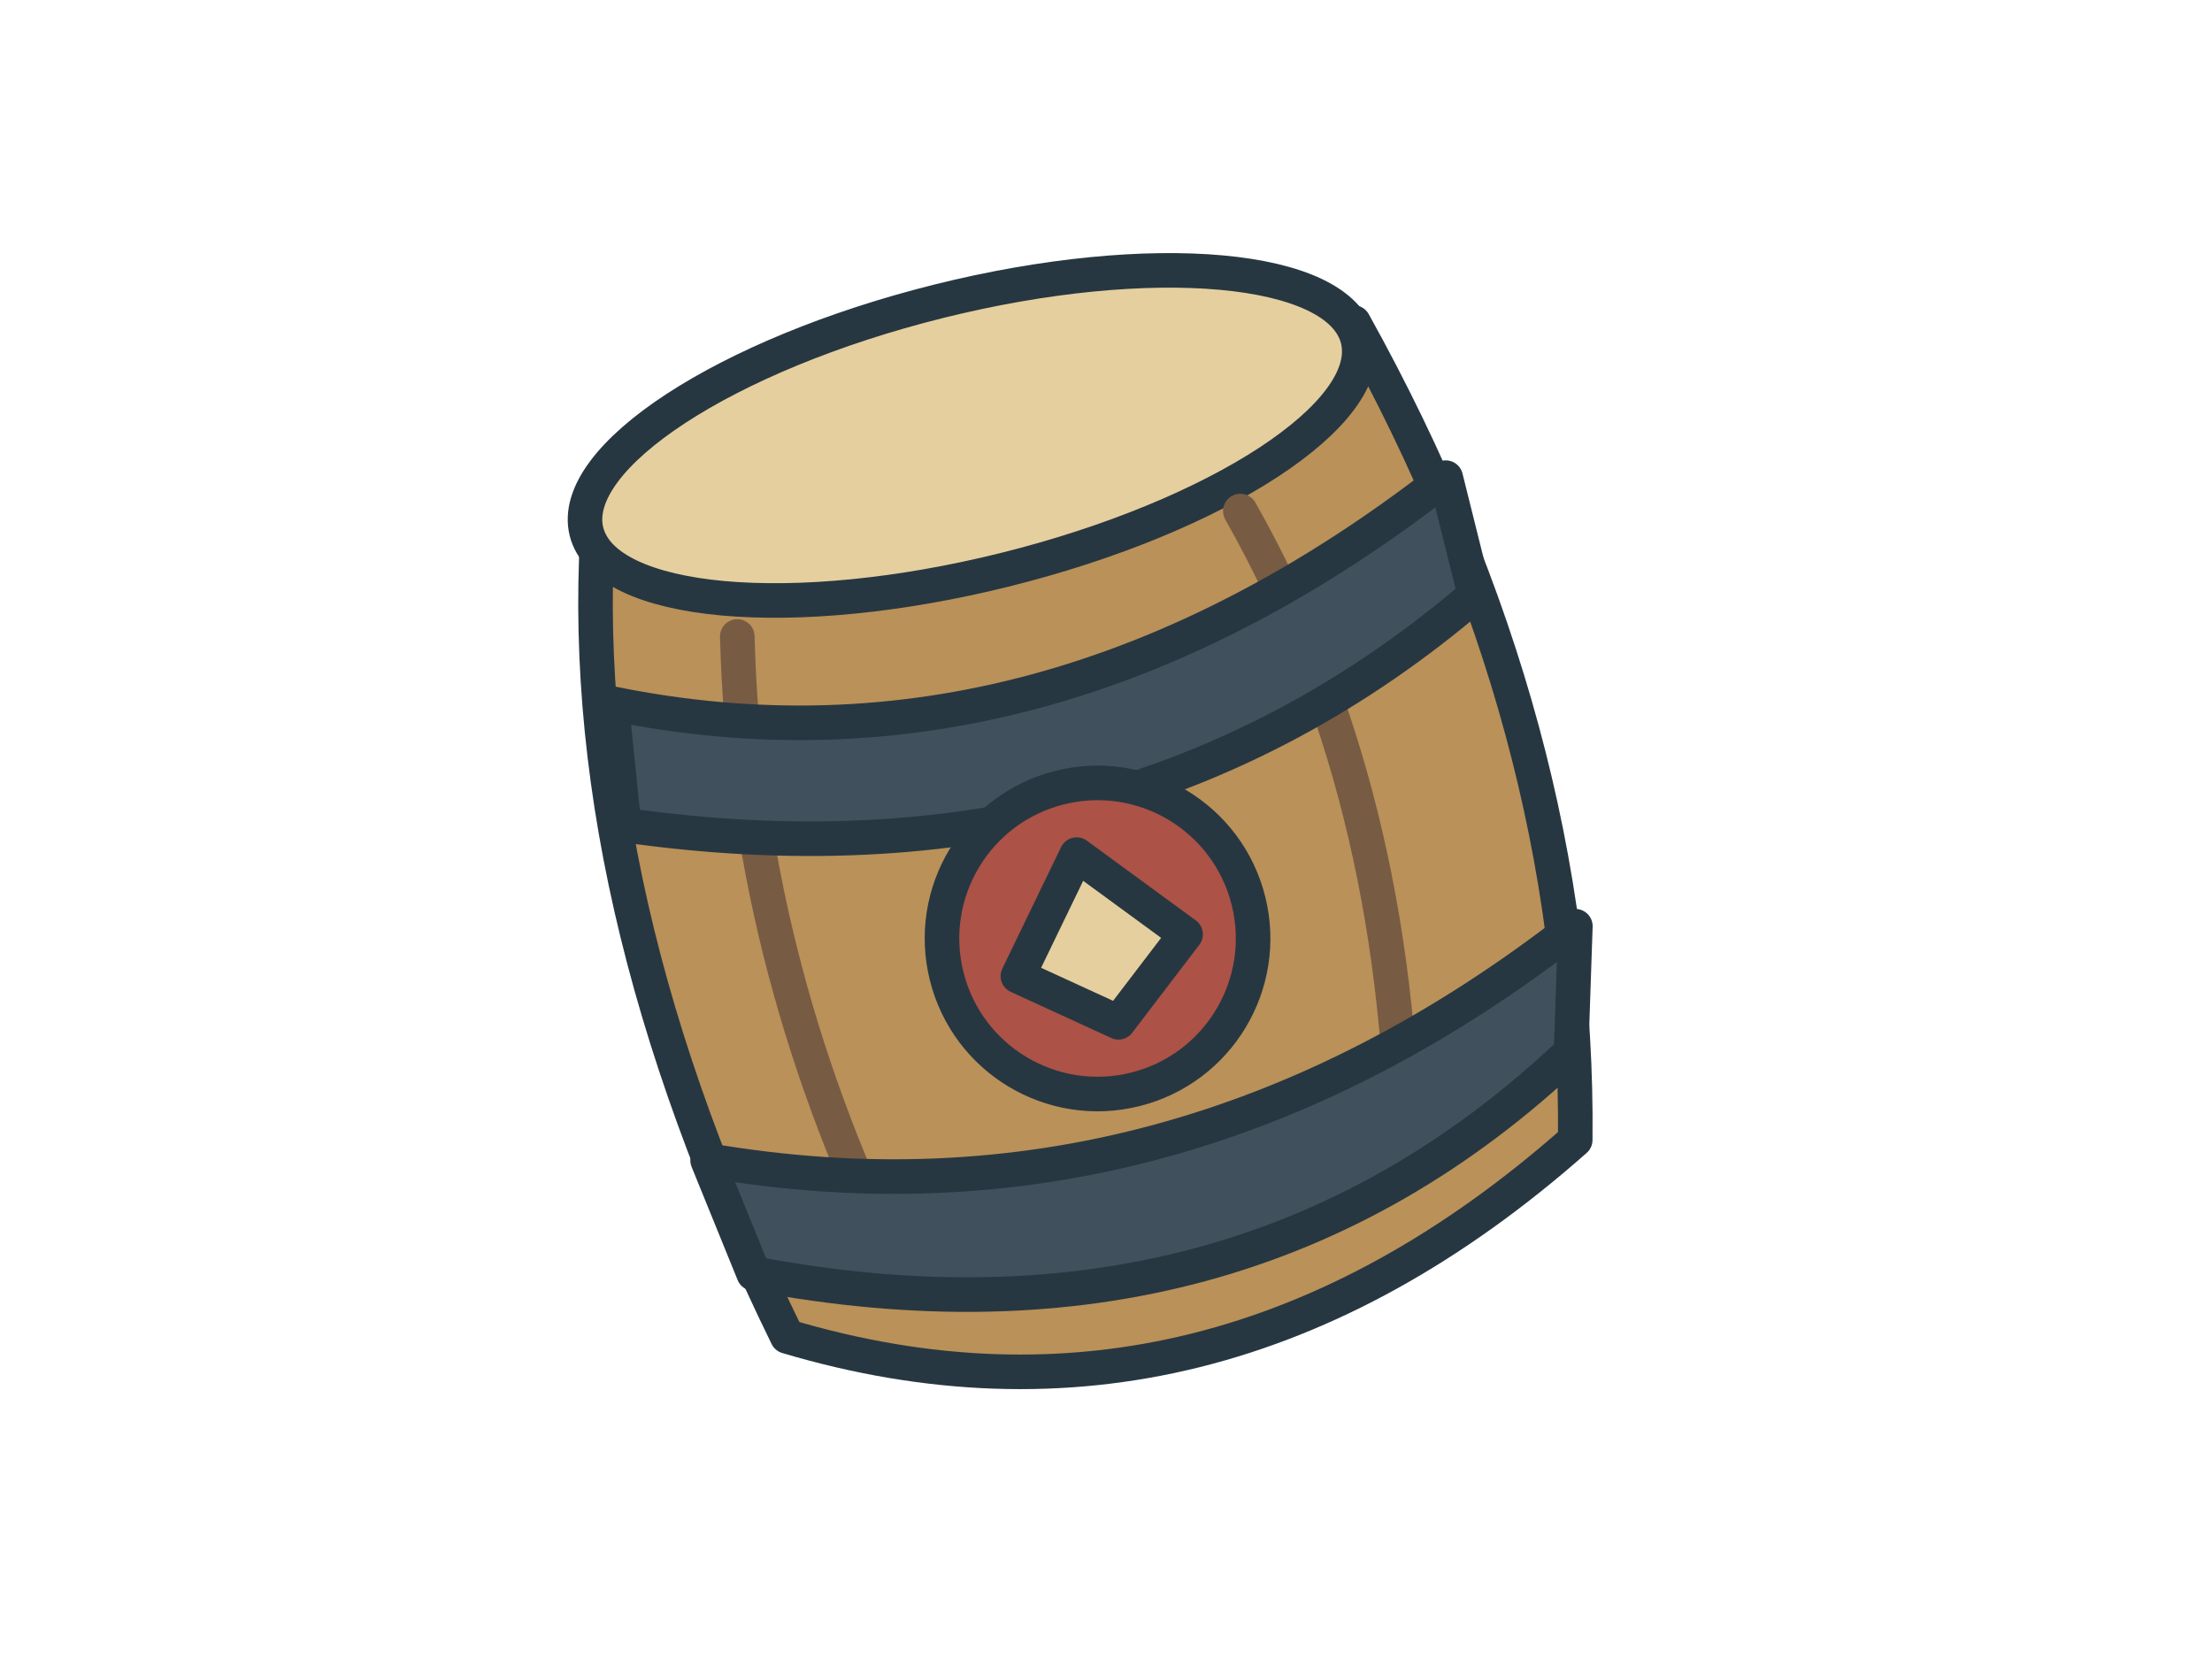
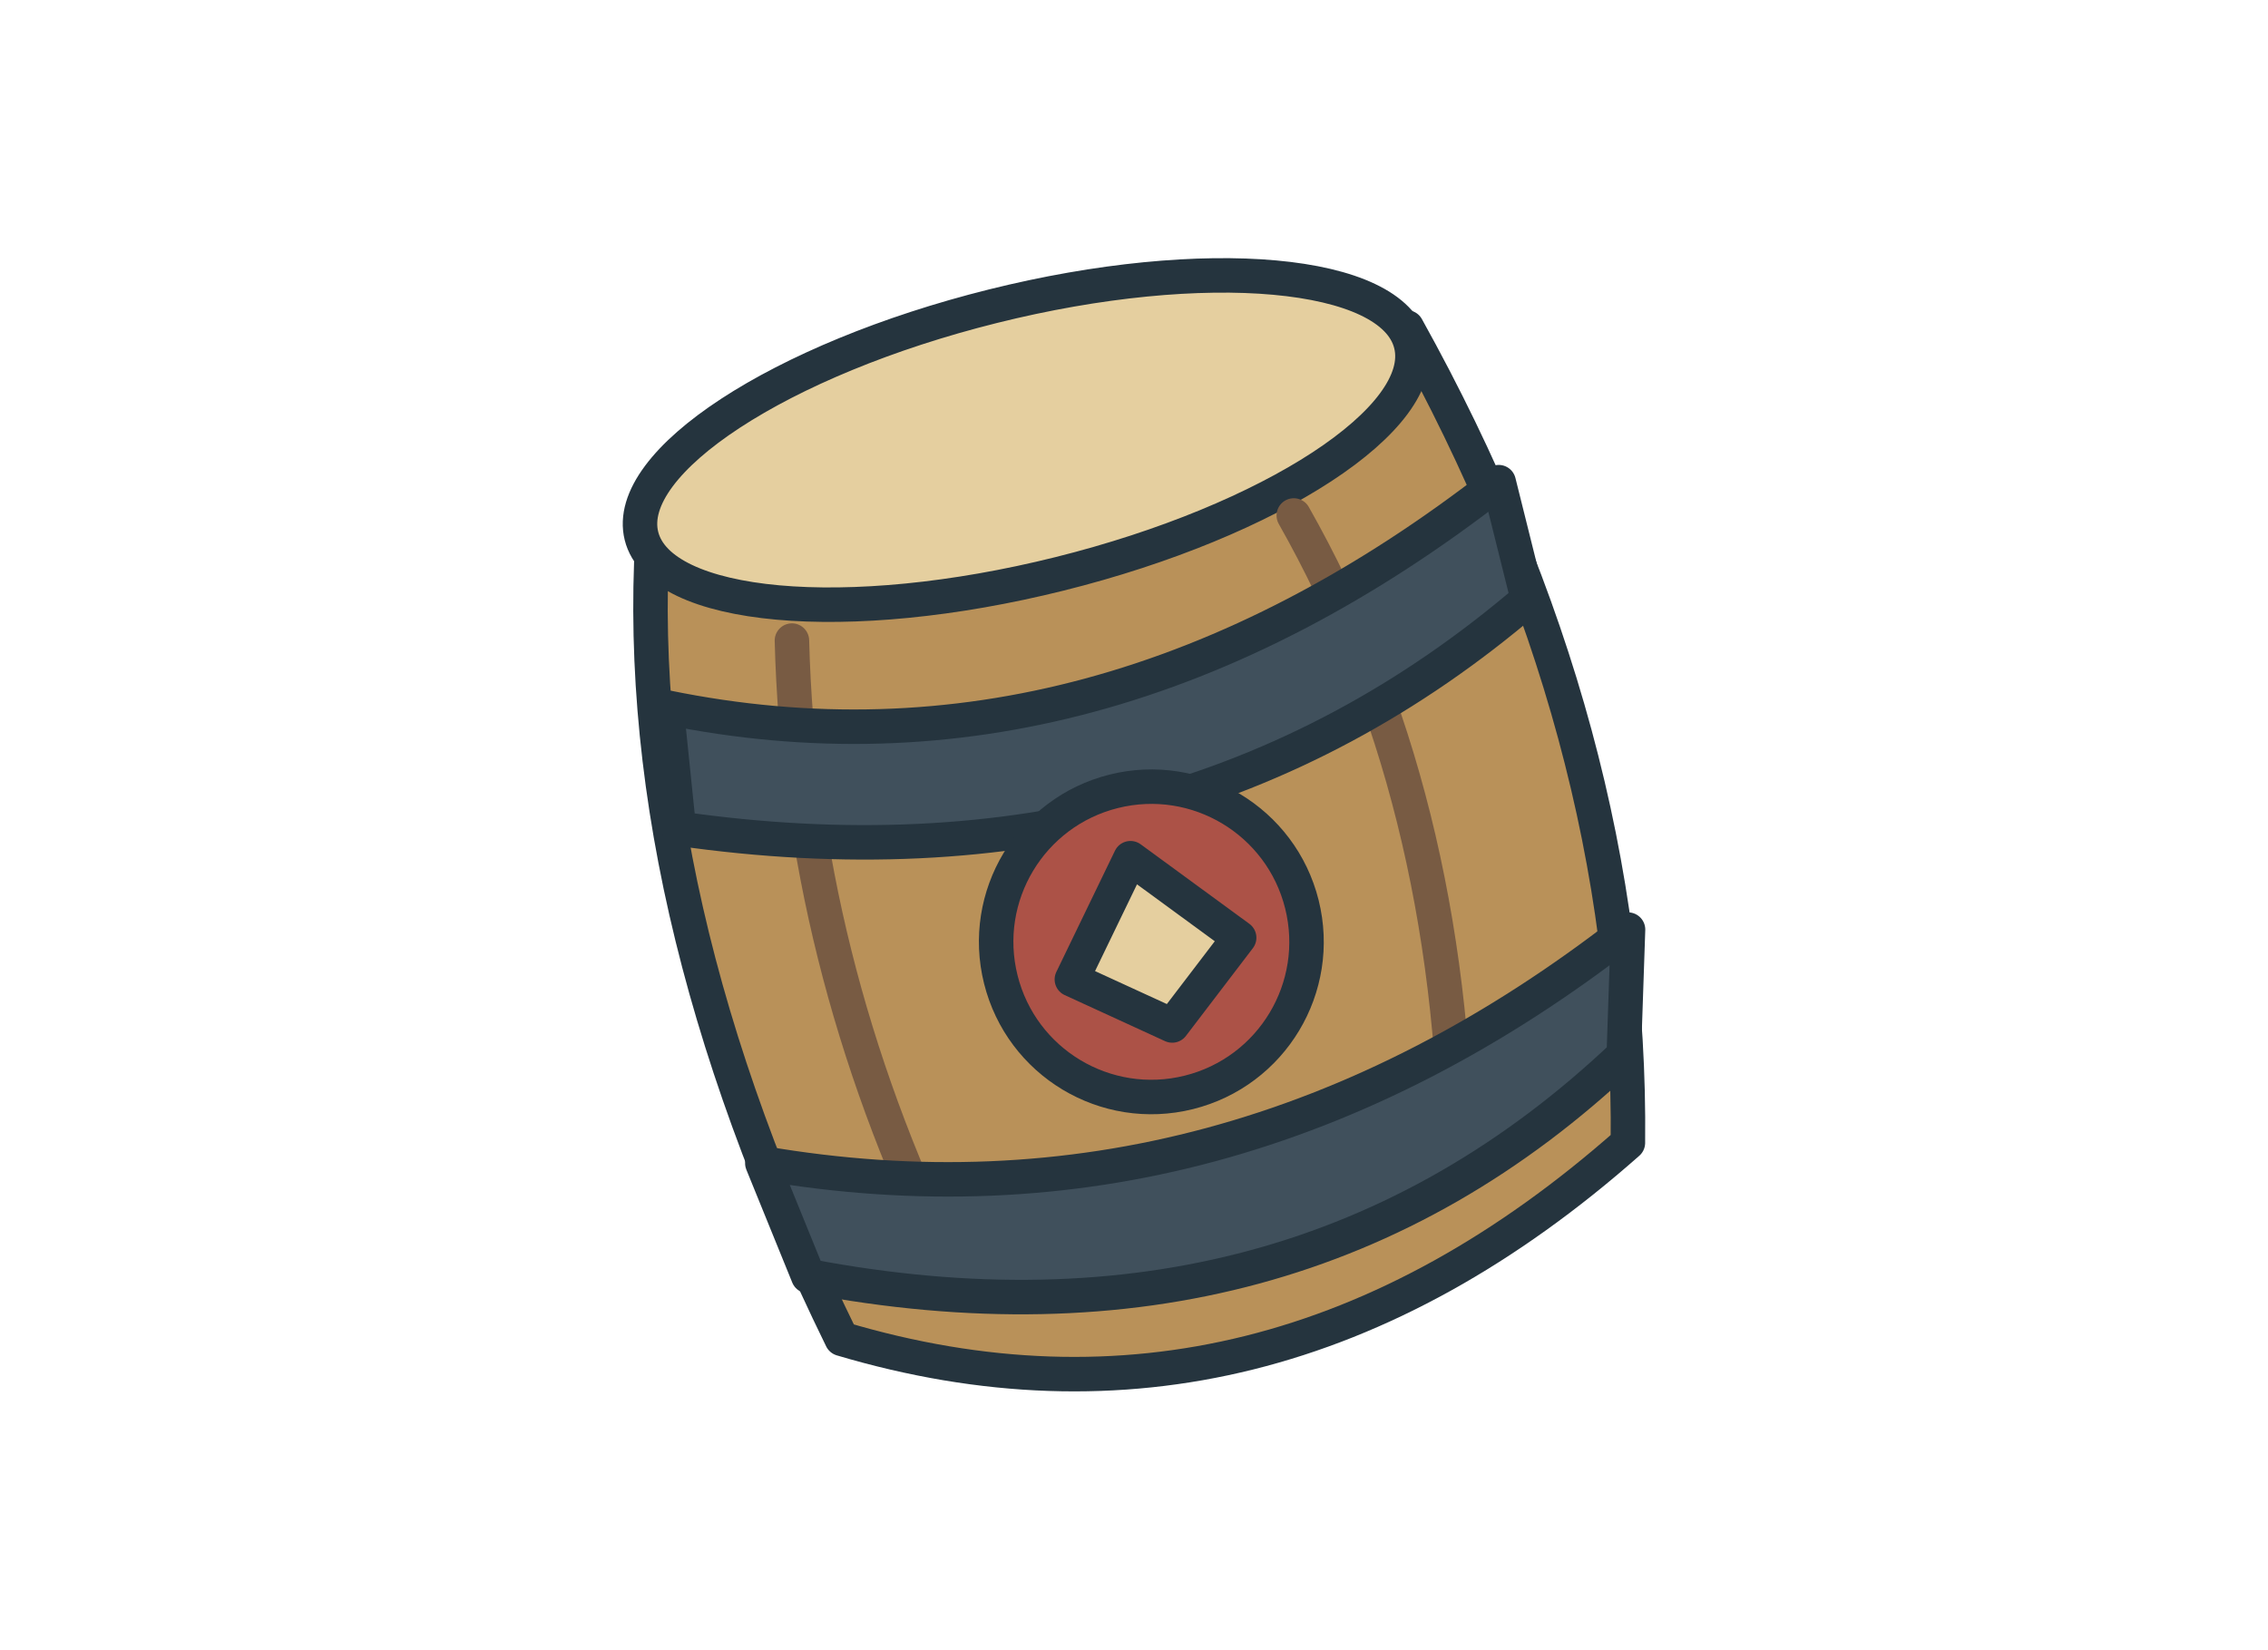
- <svg xmlns="http://www.w3.org/2000/svg" viewBox="0 0 128 96">
+ <svg xmlns="http://www.w3.org/2000/svg" viewBox="-3.27 -0.33 131.55 95.68">
  <g stroke-linecap="round" stroke-linejoin="round">
    <g transform="rotate(-14 64 48)">
-       <path d="M40 23Q33 44 39 72Q61 85 86 72Q92 49 85 23Z" fill="#b99159" stroke="#273741" stroke-width="2" />
-       <ellipse cx="62" cy="24" rx="23" ry="8" fill="#e5cf9f" stroke="#273741" stroke-width="2" />
+       <path d="M40 23Q33 44 39 72Q61 85 86 72Q92 49 85 23Z" fill="#b99159" stroke="#25343e" stroke-width="2" />
+       <ellipse cx="62" cy="24" rx="23" ry="8" fill="#e5cf9f" stroke="#25343e" stroke-width="2" />
      <path d="M46 32q-4 18 0 37 M76 32q5 18 0 39" fill="none" stroke="#785b43" stroke-width="2" />
-       <path d="M38 34Q61 45 88 33V40Q64 52 37 41Z" fill="#40505c" stroke="#273741" stroke-width="2" />
-       <path d="M37 61Q62 72 89 60L87 67Q64 80 38 68Z" fill="#40505c" stroke="#273741" stroke-width="2" />
+       <path d="M38 34Q61 45 88 33V40Q64 52 37 41Z" fill="#40505c" stroke="#25343e" stroke-width="2" />
+       <path d="M37 61Q62 72 89 60L87 67Q64 80 38 68Z" fill="#40505c" stroke="#25343e" stroke-width="2" />
      <g transform="translate(62 54)">
-         <ellipse cx="0" cy="0" rx="9" ry="9" fill="#ac5247" stroke="#273741" stroke-width="2" />
-         <path d="M-5 1 L0 -5 5 1 0 5Z" fill="#e5cf9f" stroke="#273741" stroke-width="2" />
+         <ellipse cx="0" cy="0" rx="9" ry="9" fill="#ac5247" stroke="#25343e" stroke-width="2" />
+         <path d="M-5 1 L0 -5 5 1 0 5Z" fill="#e5cf9f" stroke="#25343e" stroke-width="2" />
      </g>
    </g>
  </g>
</svg>
